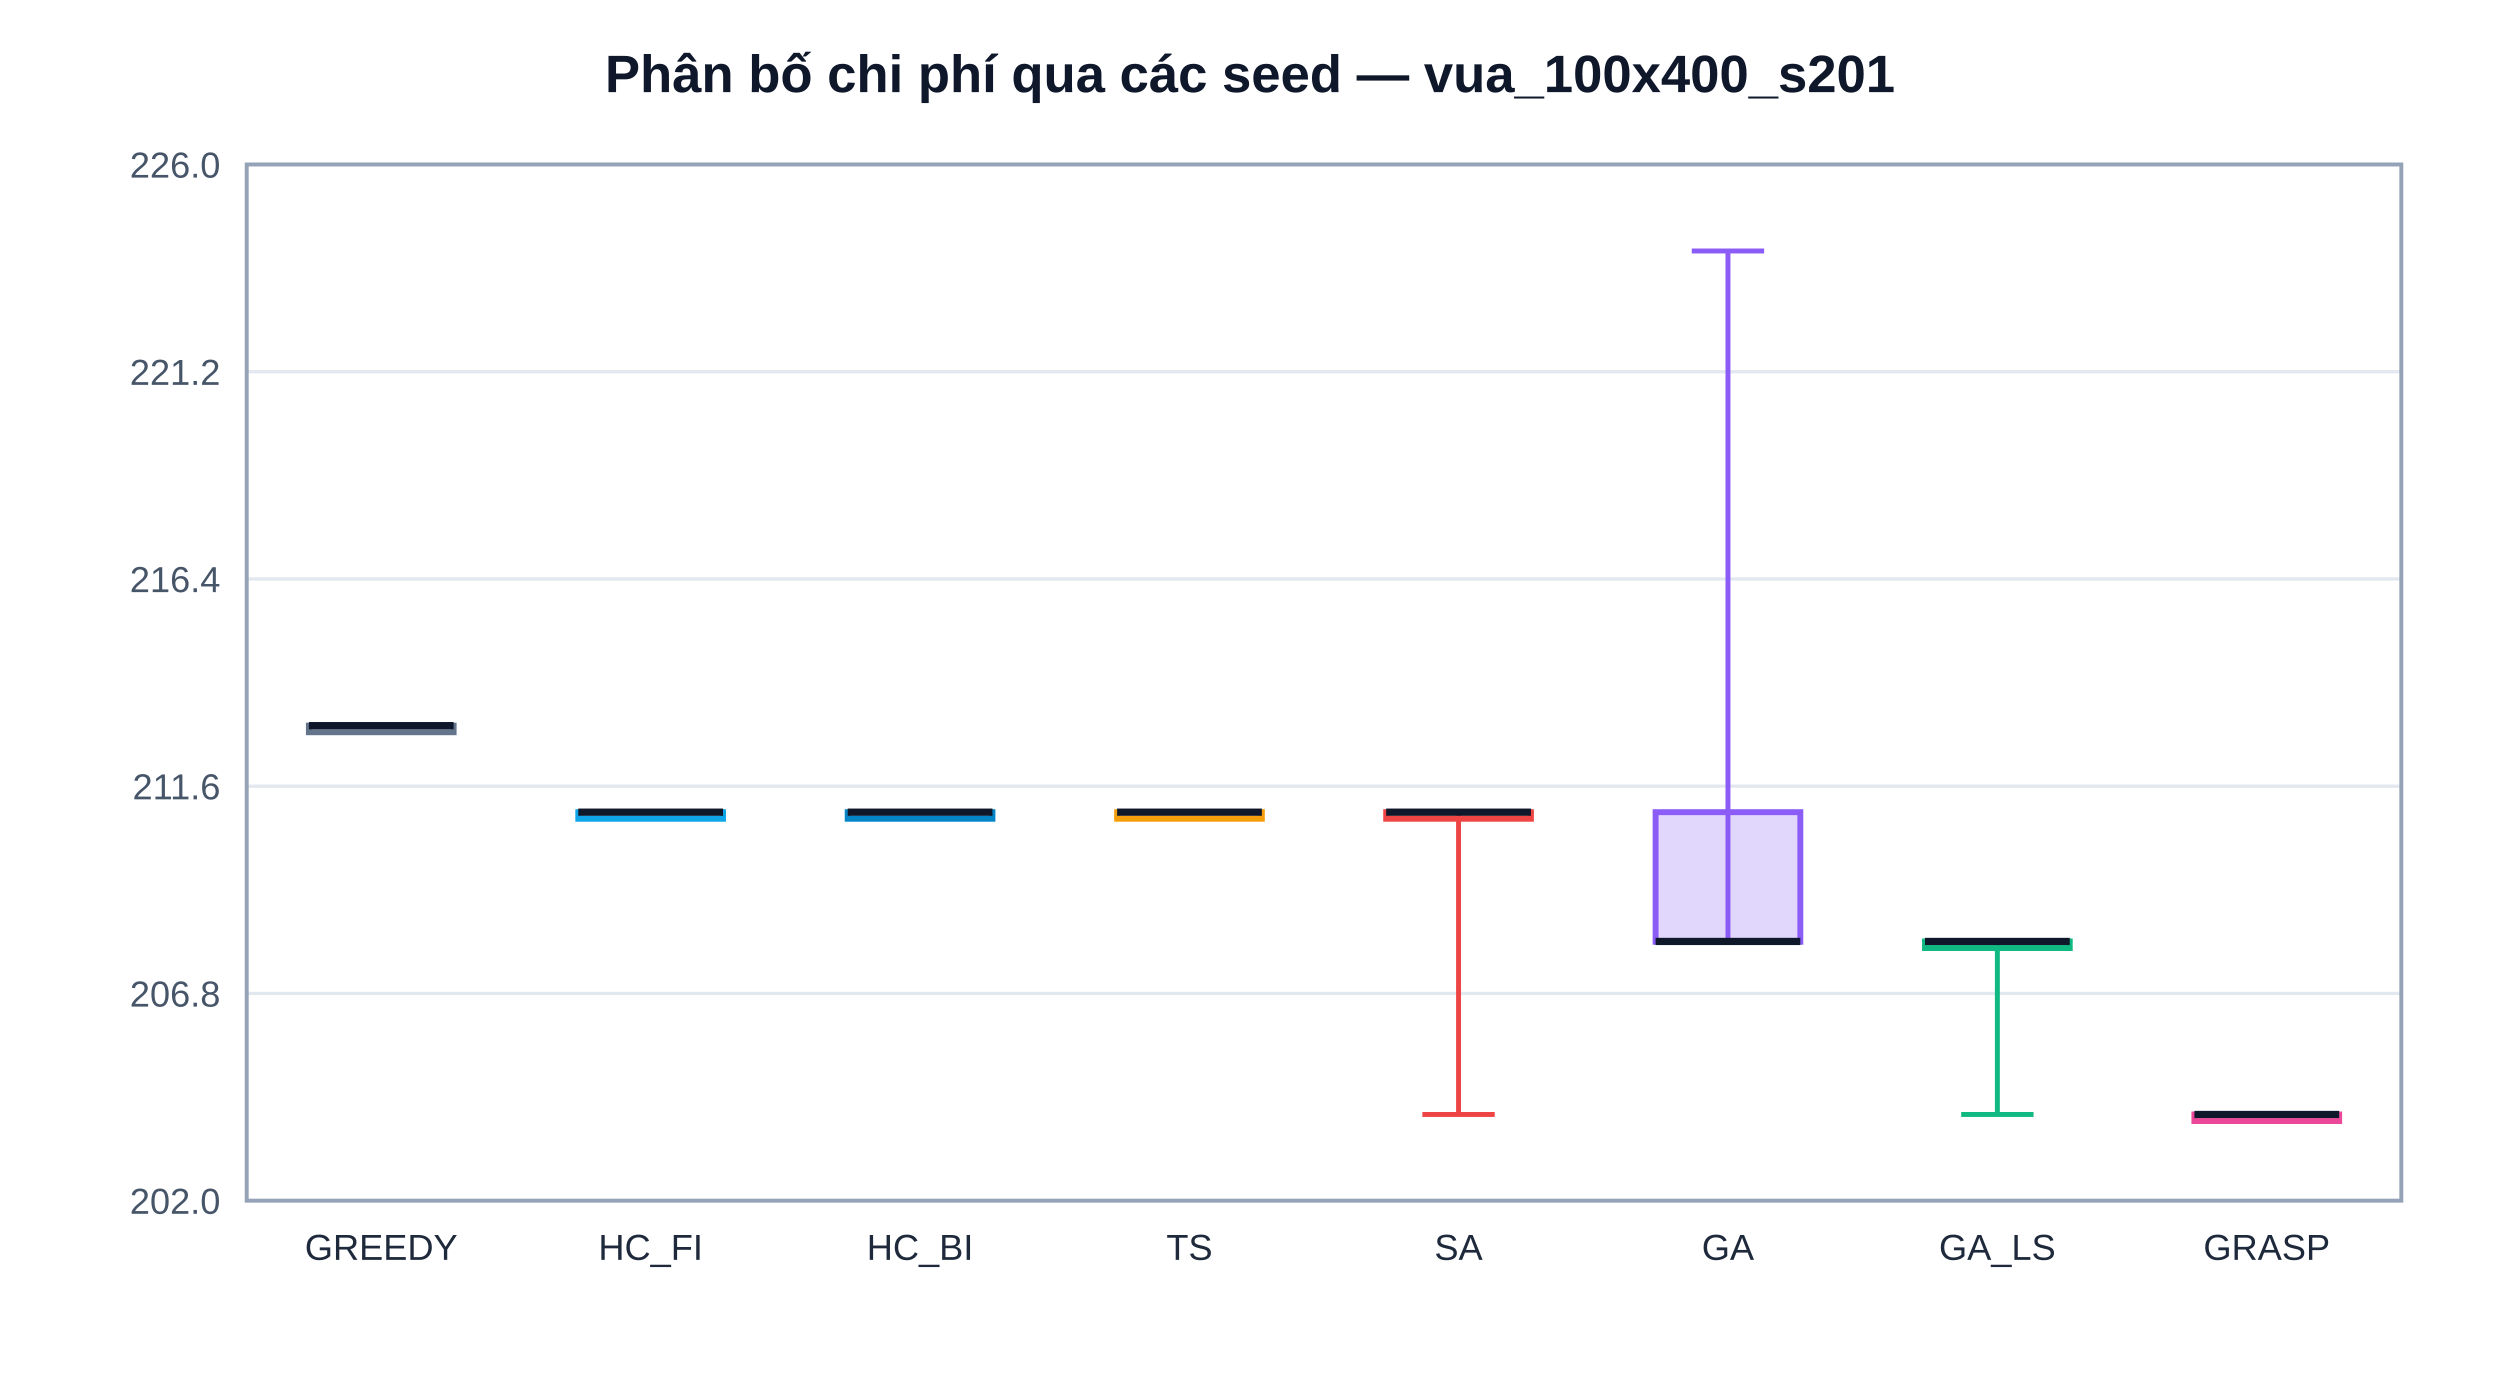
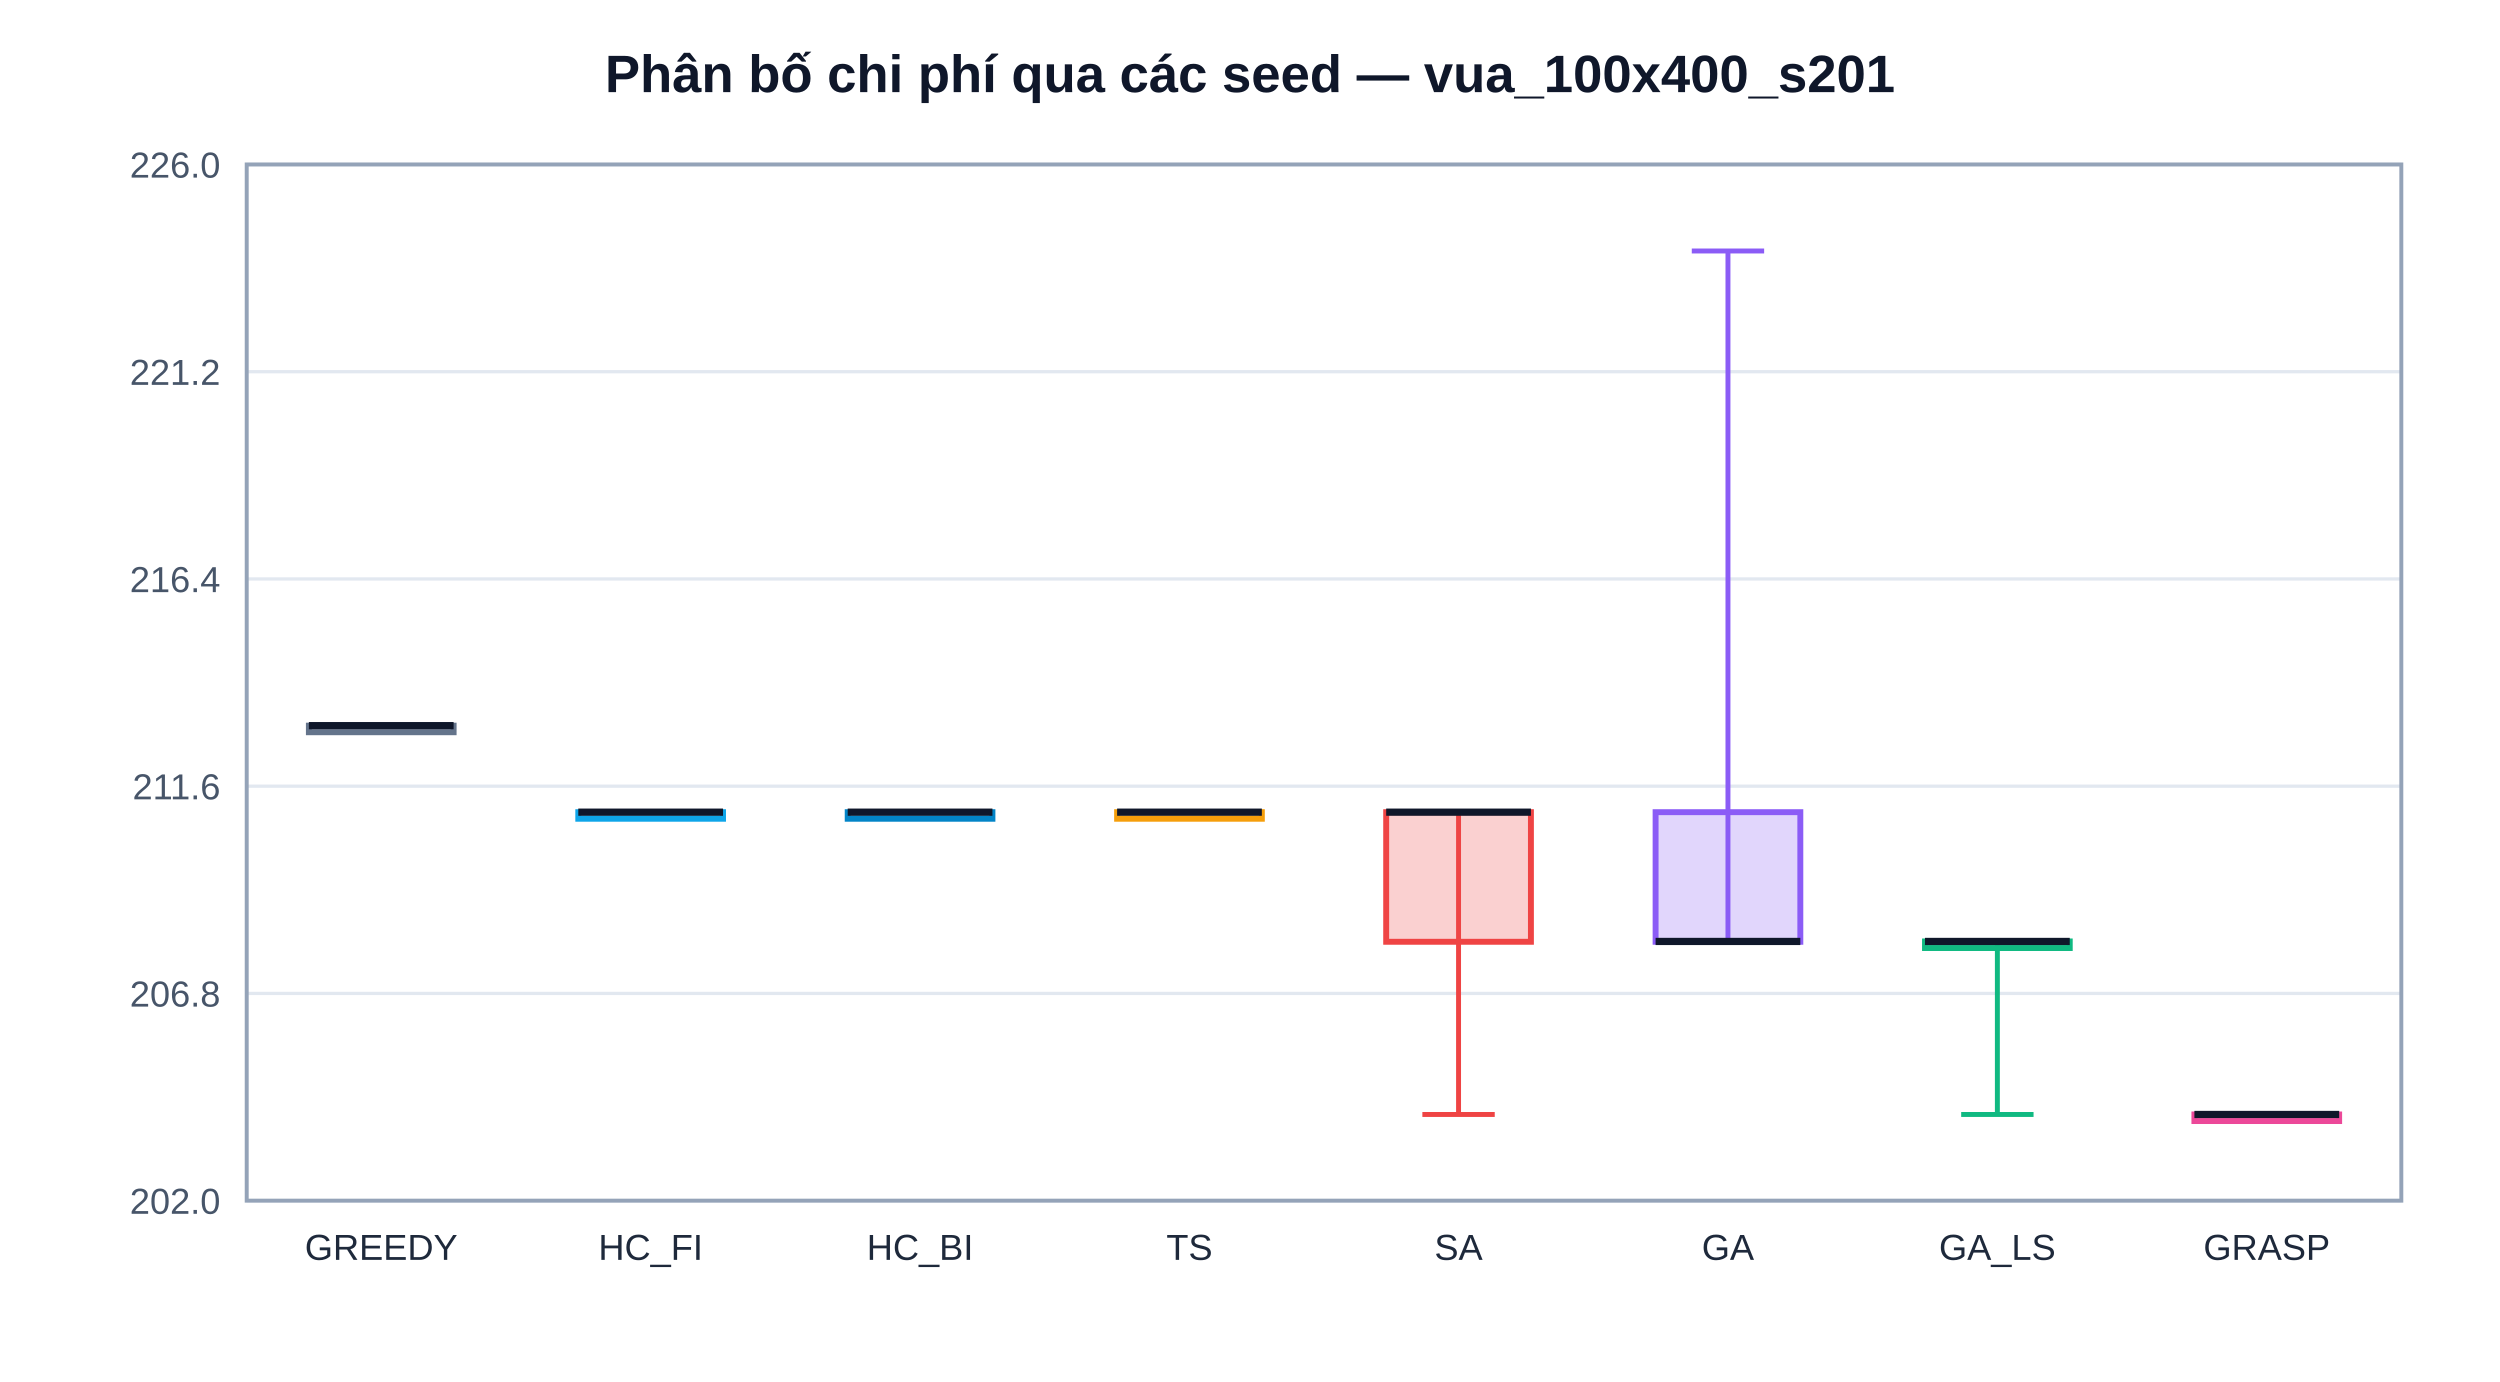
<svg xmlns="http://www.w3.org/2000/svg" width="760" height="420" viewBox="0 0 760 420" style="background:#ffffff;font-family:Segoe UI,Arial,sans-serif">
  <text x="380" y="28" text-anchor="middle" font-size="16" font-weight="bold" fill="#0f172a">Phân bố chi phí qua các seed — vua_100x400_s201</text>
  <line x1="75" y1="365.0" x2="730" y2="365.0" stroke="#e2e8f0" stroke-width="1" />
  <text x="67" y="369.0" text-anchor="end" font-size="11" fill="#475569">202.0</text>
  <line x1="75" y1="302.0" x2="730" y2="302.0" stroke="#e2e8f0" stroke-width="1" />
  <text x="67" y="306.0" text-anchor="end" font-size="11" fill="#475569">206.8</text>
  <line x1="75" y1="239.0" x2="730" y2="239.0" stroke="#e2e8f0" stroke-width="1" />
  <text x="67" y="243.0" text-anchor="end" font-size="11" fill="#475569">211.6</text>
  <line x1="75" y1="176.0" x2="730" y2="176.0" stroke="#e2e8f0" stroke-width="1" />
  <text x="67" y="180.0" text-anchor="end" font-size="11" fill="#475569">216.4</text>
  <line x1="75" y1="113.0" x2="730" y2="113.0" stroke="#e2e8f0" stroke-width="1" />
  <text x="67" y="117.0" text-anchor="end" font-size="11" fill="#475569">221.2</text>
  <line x1="75" y1="50.0" x2="730" y2="50.0" stroke="#e2e8f0" stroke-width="1" />
  <text x="67" y="54.0" text-anchor="end" font-size="11" fill="#475569">226.0</text>
  <rect x="75" y="50" width="655" height="315" fill="none" stroke="#94a3b8" stroke-width="1.2" />
  <line x1="115.9" y1="220.6" x2="115.9" y2="220.6" stroke="#64748b" stroke-width="1.5" />
  <line x1="104.9" y1="220.6" x2="126.9" y2="220.6" stroke="#64748b" stroke-width="1.5" />
  <line x1="104.9" y1="220.6" x2="126.9" y2="220.6" stroke="#64748b" stroke-width="1.5" />
  <rect x="93.9" y="220.6" width="44.0" height="2.0" fill="#64748b" fill-opacity="0.25" stroke="#64748b" stroke-width="1.8" />
  <line x1="93.9" y1="220.6" x2="137.9" y2="220.6" stroke="#0f172a" stroke-width="2.2" />
  <text x="115.9" y="383" text-anchor="middle" font-size="11" fill="#1e293b">GREEDY</text>
  <line x1="197.8" y1="246.9" x2="197.8" y2="246.9" stroke="#0ea5e9" stroke-width="1.5" />
  <line x1="186.8" y1="246.9" x2="208.8" y2="246.9" stroke="#0ea5e9" stroke-width="1.5" />
  <line x1="186.8" y1="246.9" x2="208.8" y2="246.9" stroke="#0ea5e9" stroke-width="1.5" />
  <rect x="175.8" y="246.9" width="44.0" height="2.0" fill="#0ea5e9" fill-opacity="0.25" stroke="#0ea5e9" stroke-width="1.8" />
  <line x1="175.8" y1="246.9" x2="219.8" y2="246.9" stroke="#0f172a" stroke-width="2.2" />
  <text x="197.8" y="383" text-anchor="middle" font-size="11" fill="#1e293b">HC_FI</text>
  <line x1="279.7" y1="246.9" x2="279.7" y2="246.9" stroke="#0284c7" stroke-width="1.5" />
  <line x1="268.7" y1="246.9" x2="290.7" y2="246.9" stroke="#0284c7" stroke-width="1.5" />
  <line x1="268.7" y1="246.9" x2="290.7" y2="246.9" stroke="#0284c7" stroke-width="1.5" />
  <rect x="257.7" y="246.9" width="44.0" height="2.0" fill="#0284c7" fill-opacity="0.25" stroke="#0284c7" stroke-width="1.8" />
  <line x1="257.7" y1="246.9" x2="301.7" y2="246.9" stroke="#0f172a" stroke-width="2.2" />
  <text x="279.7" y="383" text-anchor="middle" font-size="11" fill="#1e293b">HC_BI</text>
  <line x1="361.6" y1="246.9" x2="361.6" y2="246.9" stroke="#f59e0b" stroke-width="1.5" />
  <line x1="350.6" y1="246.9" x2="372.6" y2="246.9" stroke="#f59e0b" stroke-width="1.5" />
  <line x1="350.6" y1="246.9" x2="372.6" y2="246.9" stroke="#f59e0b" stroke-width="1.5" />
  <rect x="339.6" y="246.9" width="44.0" height="2.0" fill="#f59e0b" fill-opacity="0.25" stroke="#f59e0b" stroke-width="1.8" />
  <line x1="339.6" y1="246.9" x2="383.6" y2="246.9" stroke="#0f172a" stroke-width="2.2" />
  <text x="361.6" y="383" text-anchor="middle" font-size="11" fill="#1e293b">TS</text>
  <line x1="443.4" y1="246.9" x2="443.4" y2="338.8" stroke="#ef4444" stroke-width="1.5" />
  <line x1="432.4" y1="246.9" x2="454.4" y2="246.9" stroke="#ef4444" stroke-width="1.5" />
  <line x1="432.4" y1="338.8" x2="454.4" y2="338.8" stroke="#ef4444" stroke-width="1.5" />
-   <rect x="421.4" y="246.9" width="44.0" height="2.0" fill="#ef4444" fill-opacity="0.25" stroke="#ef4444" stroke-width="1.8" />
+   <rect x="421.4" y="246.9" width="44.0" height="39.4" fill="#ef4444" fill-opacity="0.25" stroke="#ef4444" stroke-width="1.8" />
  <line x1="421.4" y1="246.9" x2="465.4" y2="246.9" stroke="#0f172a" stroke-width="2.2" />
  <text x="443.4" y="383" text-anchor="middle" font-size="11" fill="#1e293b">SA</text>
  <line x1="525.3" y1="76.3" x2="525.3" y2="286.2" stroke="#8b5cf6" stroke-width="1.5" />
  <line x1="514.3" y1="76.3" x2="536.3" y2="76.3" stroke="#8b5cf6" stroke-width="1.5" />
  <line x1="514.3" y1="286.2" x2="536.3" y2="286.2" stroke="#8b5cf6" stroke-width="1.5" />
  <rect x="503.3" y="246.9" width="44.0" height="39.4" fill="#8b5cf6" fill-opacity="0.25" stroke="#8b5cf6" stroke-width="1.8" />
  <line x1="503.3" y1="286.2" x2="547.3" y2="286.2" stroke="#0f172a" stroke-width="2.2" />
  <text x="525.3" y="383" text-anchor="middle" font-size="11" fill="#1e293b">GA</text>
  <line x1="607.2" y1="286.2" x2="607.2" y2="338.8" stroke="#10b981" stroke-width="1.5" />
  <line x1="596.2" y1="286.2" x2="618.2" y2="286.2" stroke="#10b981" stroke-width="1.5" />
  <line x1="596.2" y1="338.8" x2="618.2" y2="338.8" stroke="#10b981" stroke-width="1.5" />
  <rect x="585.2" y="286.2" width="44.0" height="2.0" fill="#10b981" fill-opacity="0.25" stroke="#10b981" stroke-width="1.8" />
  <line x1="585.2" y1="286.2" x2="629.2" y2="286.2" stroke="#0f172a" stroke-width="2.2" />
  <text x="607.2" y="383" text-anchor="middle" font-size="11" fill="#1e293b">GA_LS</text>
  <line x1="689.1" y1="338.8" x2="689.1" y2="338.8" stroke="#ec4899" stroke-width="1.5" />
  <line x1="678.1" y1="338.8" x2="700.1" y2="338.8" stroke="#ec4899" stroke-width="1.5" />
  <line x1="678.1" y1="338.8" x2="700.1" y2="338.8" stroke="#ec4899" stroke-width="1.5" />
  <rect x="667.1" y="338.8" width="44.0" height="2.0" fill="#ec4899" fill-opacity="0.25" stroke="#ec4899" stroke-width="1.8" />
  <line x1="667.1" y1="338.8" x2="711.1" y2="338.8" stroke="#0f172a" stroke-width="2.2" />
  <text x="689.1" y="383" text-anchor="middle" font-size="11" fill="#1e293b">GRASP</text>
</svg>
